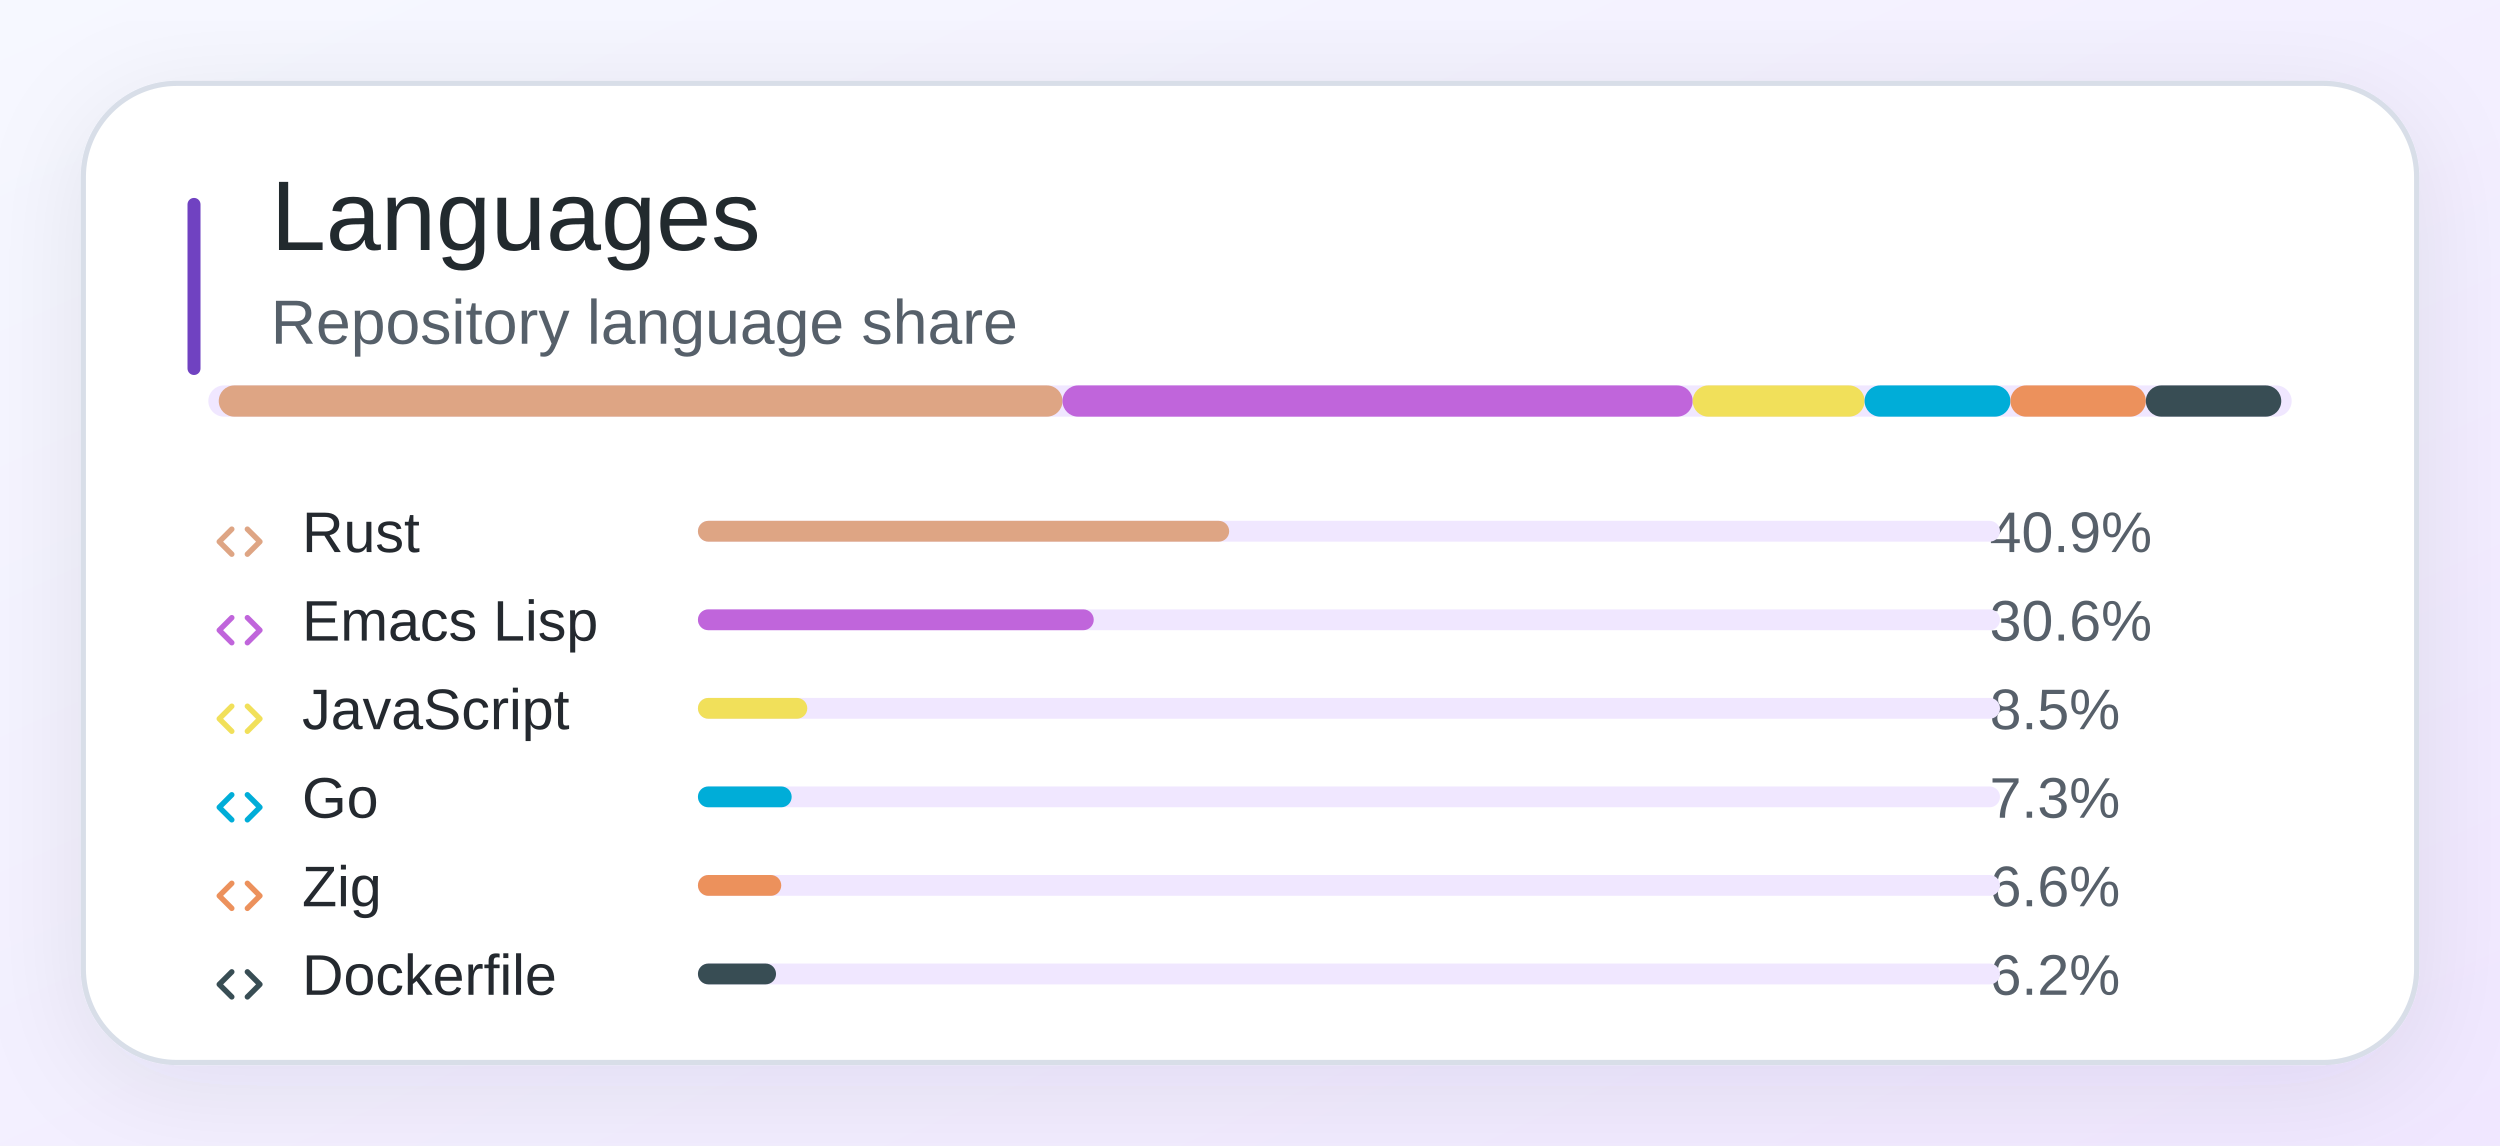
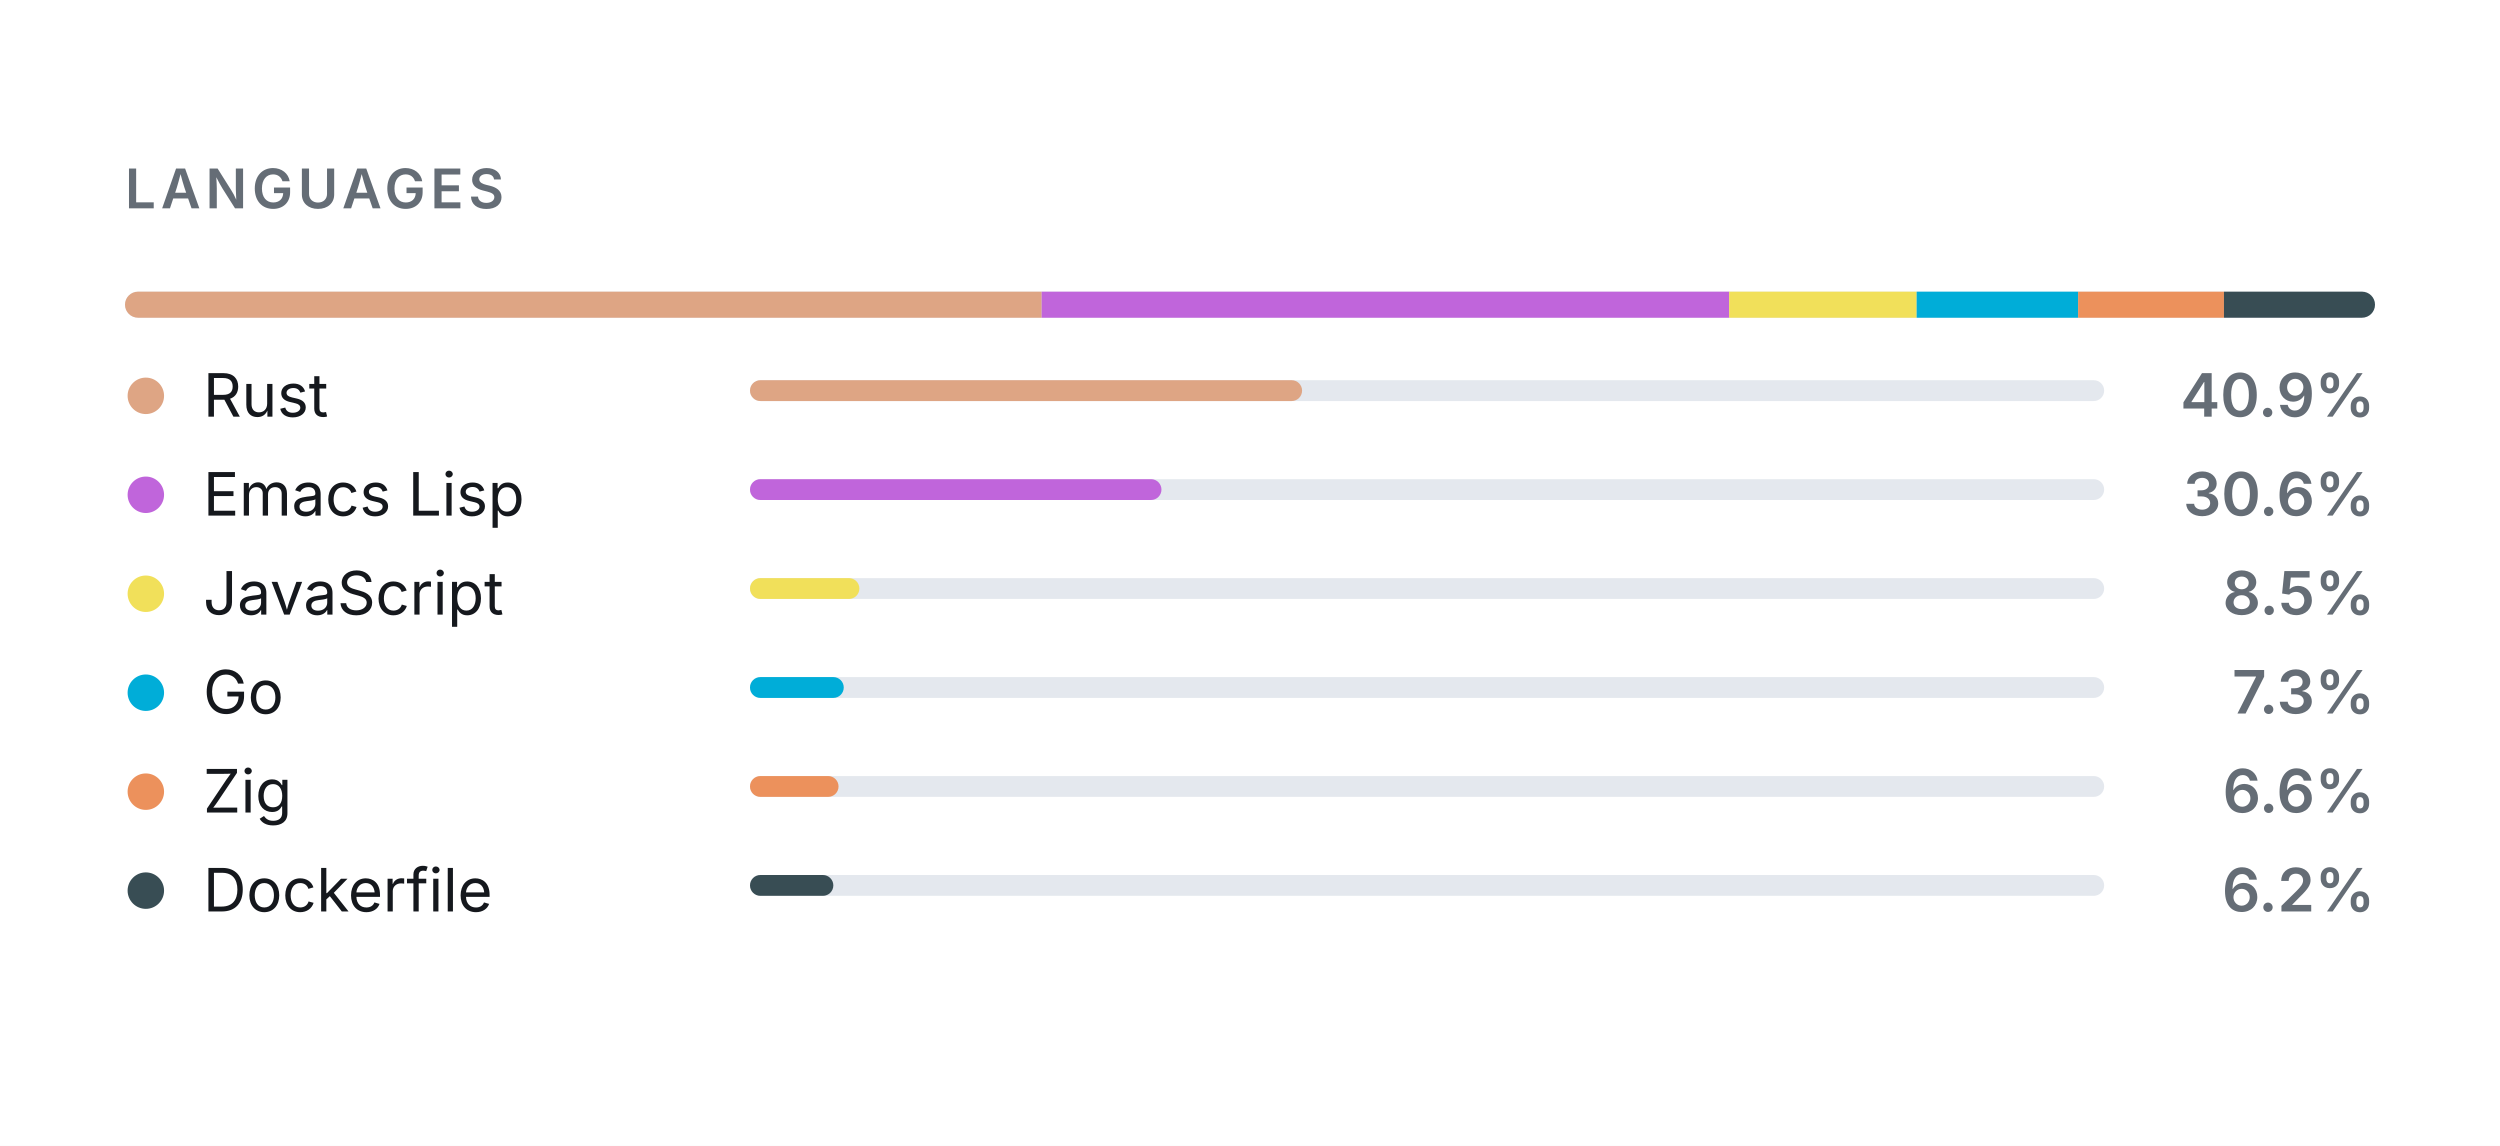
- <svg xmlns="http://www.w3.org/2000/svg" width="480" height="220" viewBox="0 0 480 220" role="img" shape-rendering="geometricPrecision">
+ <svg xmlns="http://www.w3.org/2000/svg" width="480" height="220" viewBox="0 0 480 220" role="img" shape-rendering="geometricPrecision" text-rendering="optimizeLegibility" font-family="-apple-system, BlinkMacSystemFont, 'Segoe UI', Inter, 'Helvetica Neue', Arial, sans-serif" style="font-variant-numeric:tabular-nums">
+   <rect width="100%" height="100%" fill="#ffffff" />
+   <text x="24" y="40" font-size="10.5" font-weight="600" fill="#656d76" letter-spacing="0.09em">LANGUAGES</text>
  <defs>
-     <linearGradient id="bg" x1="0" y1="0" x2="1" y2="1">
-       <stop offset="0%" stop-color="#f6f8ff" />
-       <stop offset="100%" stop-color="#f0e7ff" />
-     </linearGradient>
-     <filter id="shadow" x="-10%" y="-10%" width="120%" height="130%">
-       <feDropShadow dx="0" dy="4" stdDeviation="10" flood-color="#1f2937" flood-opacity="0.08" />
-     </filter>
+     <clipPath id="gps-language-bar">
+       <rect x="24" y="56" width="432" height="5" rx="2.5" />
+     </clipPath>
  </defs>
-   <rect width="100%" height="100%" fill="url(#bg)" />
-   <g filter="url(#shadow)">
-     <rect x="16" y="16" width="448" height="188" rx="18" fill="#ffffff" stroke="#d8dee8" />
-     <rect x="36" y="38" width="2.5" height="34" rx="1.25" fill="#6f42c1" />
-     <text x="52" y="48" font-family="'Helvetica Neue', Arial, sans-serif" font-size="19" font-weight="500" fill="#24292f">Languages</text>
-     <text x="52" y="66" font-family="Arial, sans-serif" font-size="12" fill="#57606a">Repository language share</text>
+   <rect x="24" y="56" width="432" height="5" rx="2.5" fill="#e4e8ee" />
+   <g clip-path="url(#gps-language-bar)">
+     <rect x="24" y="56" width="176" height="5" fill="#dea584" />
+     <rect x="200" y="56" width="132" height="5" fill="#c065db" />
+     <rect x="332" y="56" width="36" height="5" fill="#f1e05a" />
+     <rect x="368" y="56" width="31" height="5" fill="#00ADD8" />
+     <rect x="399" y="56" width="28" height="5" fill="#ec915c" />
+     <rect x="427" y="56" width="29" height="5" fill="#384d54" />
  </g>
-   <rect x="40" y="74" width="400" height="6" rx="3" fill="#f0e7ff" stroke="none" />
-   <rect x="42" y="74" width="162" height="6" rx="3" fill="#dea584" stroke="none" />
-   <rect x="204" y="74" width="121" height="6" rx="3" fill="#c065db" stroke="none" />
-   <rect x="325" y="74" width="33" height="6" rx="3" fill="#f1e05a" stroke="none" />
-   <rect x="358" y="74" width="28" height="6" rx="3" fill="#00ADD8" stroke="none" />
-   <rect x="386" y="74" width="26" height="6" rx="3" fill="#ec915c" stroke="none" />
-   <rect x="412" y="74" width="26" height="6" rx="3" fill="#384d54" stroke="none" />
-   <svg x="40" y="98" width="12" height="12" viewBox="0 0 16 16" aria-hidden="true">
-     <path d="M6 4.8 2.8 8l3.2 3.2M10 4.8 13.2 8 10 11.2" fill="none" stroke="#dea584" stroke-width="1.4" stroke-linecap="round" stroke-linejoin="round" />
-   </svg>
-   <text x="58" y="106" font-family="Arial, sans-serif" font-size="11" fill="#24292f">Rust</text>
-   <text x="382" y="106" font-family="Arial, sans-serif" font-size="11" fill="#57606a">40.9%</text>
-   <rect x="134" y="100" width="250" height="4" rx="2" fill="#f0e7ff" stroke="none" />
-   <rect x="134" y="100" width="102" height="4" rx="2" fill="#dea584" stroke="none" />
-   <svg x="40" y="115" width="12" height="12" viewBox="0 0 16 16" aria-hidden="true">
-     <path d="M6 4.8 2.8 8l3.2 3.2M10 4.8 13.2 8 10 11.2" fill="none" stroke="#c065db" stroke-width="1.4" stroke-linecap="round" stroke-linejoin="round" />
-   </svg>
-   <text x="58" y="123" font-family="Arial, sans-serif" font-size="11" fill="#24292f">Emacs Lisp</text>
-   <text x="382" y="123" font-family="Arial, sans-serif" font-size="11" fill="#57606a">30.6%</text>
-   <rect x="134" y="117" width="250" height="4" rx="2" fill="#f0e7ff" stroke="none" />
-   <rect x="134" y="117" width="76" height="4" rx="2" fill="#c065db" stroke="none" />
-   <svg x="40" y="132" width="12" height="12" viewBox="0 0 16 16" aria-hidden="true">
-     <path d="M6 4.8 2.8 8l3.2 3.2M10 4.8 13.2 8 10 11.2" fill="none" stroke="#f1e05a" stroke-width="1.4" stroke-linecap="round" stroke-linejoin="round" />
-   </svg>
-   <text x="58" y="140" font-family="Arial, sans-serif" font-size="11" fill="#24292f">JavaScript</text>
-   <text x="382" y="140" font-family="Arial, sans-serif" font-size="11" fill="#57606a">8.5%</text>
-   <rect x="134" y="134" width="250" height="4" rx="2" fill="#f0e7ff" stroke="none" />
-   <rect x="134" y="134" width="21" height="4" rx="2" fill="#f1e05a" stroke="none" />
-   <svg x="40" y="149" width="12" height="12" viewBox="0 0 16 16" aria-hidden="true">
-     <path d="M6 4.8 2.8 8l3.2 3.2M10 4.8 13.2 8 10 11.2" fill="none" stroke="#00ADD8" stroke-width="1.4" stroke-linecap="round" stroke-linejoin="round" />
-   </svg>
-   <text x="58" y="157" font-family="Arial, sans-serif" font-size="11" fill="#24292f">Go</text>
-   <text x="382" y="157" font-family="Arial, sans-serif" font-size="11" fill="#57606a">7.3%</text>
-   <rect x="134" y="151" width="250" height="4" rx="2" fill="#f0e7ff" stroke="none" />
-   <rect x="134" y="151" width="18" height="4" rx="2" fill="#00ADD8" stroke="none" />
-   <svg x="40" y="166" width="12" height="12" viewBox="0 0 16 16" aria-hidden="true">
-     <path d="M6 4.8 2.8 8l3.2 3.2M10 4.8 13.2 8 10 11.2" fill="none" stroke="#ec915c" stroke-width="1.4" stroke-linecap="round" stroke-linejoin="round" />
-   </svg>
-   <text x="58" y="174" font-family="Arial, sans-serif" font-size="11" fill="#24292f">Zig</text>
-   <text x="382" y="174" font-family="Arial, sans-serif" font-size="11" fill="#57606a">6.6%</text>
-   <rect x="134" y="168" width="250" height="4" rx="2" fill="#f0e7ff" stroke="none" />
-   <rect x="134" y="168" width="16" height="4" rx="2" fill="#ec915c" stroke="none" />
-   <svg x="40" y="183" width="12" height="12" viewBox="0 0 16 16" aria-hidden="true">
-     <path d="M6 4.8 2.8 8l3.2 3.2M10 4.8 13.2 8 10 11.2" fill="none" stroke="#384d54" stroke-width="1.4" stroke-linecap="round" stroke-linejoin="round" />
-   </svg>
-   <text x="58" y="191" font-family="Arial, sans-serif" font-size="11" fill="#24292f">Dockerfile</text>
-   <text x="382" y="191" font-family="Arial, sans-serif" font-size="11" fill="#57606a">6.2%</text>
-   <rect x="134" y="185" width="250" height="4" rx="2" fill="#f0e7ff" stroke="none" />
-   <rect x="134" y="185" width="15" height="4" rx="2" fill="#384d54" stroke="none" />
+   <circle cx="28" cy="76" r="3.5" fill="#dea584" />
+   <text x="39" y="80" font-size="11.5" font-weight="400" fill="#15181d">Rust</text>
+   <rect x="144" y="73" width="260" height="4" rx="2" fill="#e4e8ee" />
+   <rect x="144" y="73" width="106" height="4" rx="2" fill="#dea584" />
+   <text x="456" y="80" font-size="11.5" font-weight="600" fill="#656d76" text-anchor="end">40.9%</text>
+   <circle cx="28" cy="95" r="3.5" fill="#c065db" />
+   <text x="39" y="99" font-size="11.5" font-weight="400" fill="#15181d">Emacs Lisp</text>
+   <rect x="144" y="92" width="260" height="4" rx="2" fill="#e4e8ee" />
+   <rect x="144" y="92" width="79" height="4" rx="2" fill="#c065db" />
+   <text x="456" y="99" font-size="11.5" font-weight="600" fill="#656d76" text-anchor="end">30.6%</text>
+   <circle cx="28" cy="114" r="3.5" fill="#f1e05a" />
+   <text x="39" y="118" font-size="11.5" font-weight="400" fill="#15181d">JavaScript</text>
+   <rect x="144" y="111" width="260" height="4" rx="2" fill="#e4e8ee" />
+   <rect x="144" y="111" width="21" height="4" rx="2" fill="#f1e05a" />
+   <text x="456" y="118" font-size="11.5" font-weight="600" fill="#656d76" text-anchor="end">8.5%</text>
+   <circle cx="28" cy="133" r="3.5" fill="#00ADD8" />
+   <text x="39" y="137" font-size="11.5" font-weight="400" fill="#15181d">Go</text>
+   <rect x="144" y="130" width="260" height="4" rx="2" fill="#e4e8ee" />
+   <rect x="144" y="130" width="18" height="4" rx="2" fill="#00ADD8" />
+   <text x="456" y="137" font-size="11.5" font-weight="600" fill="#656d76" text-anchor="end">7.3%</text>
+   <circle cx="28" cy="152" r="3.5" fill="#ec915c" />
+   <text x="39" y="156" font-size="11.5" font-weight="400" fill="#15181d">Zig</text>
+   <rect x="144" y="149" width="260" height="4" rx="2" fill="#e4e8ee" />
+   <rect x="144" y="149" width="17" height="4" rx="2" fill="#ec915c" />
+   <text x="456" y="156" font-size="11.5" font-weight="600" fill="#656d76" text-anchor="end">6.6%</text>
+   <circle cx="28" cy="171" r="3.5" fill="#384d54" />
+   <text x="39" y="175" font-size="11.5" font-weight="400" fill="#15181d">Dockerfile</text>
+   <rect x="144" y="168" width="260" height="4" rx="2" fill="#e4e8ee" />
+   <rect x="144" y="168" width="16" height="4" rx="2" fill="#384d54" />
+   <text x="456" y="175" font-size="11.5" font-weight="600" fill="#656d76" text-anchor="end">6.2%</text>
</svg>
